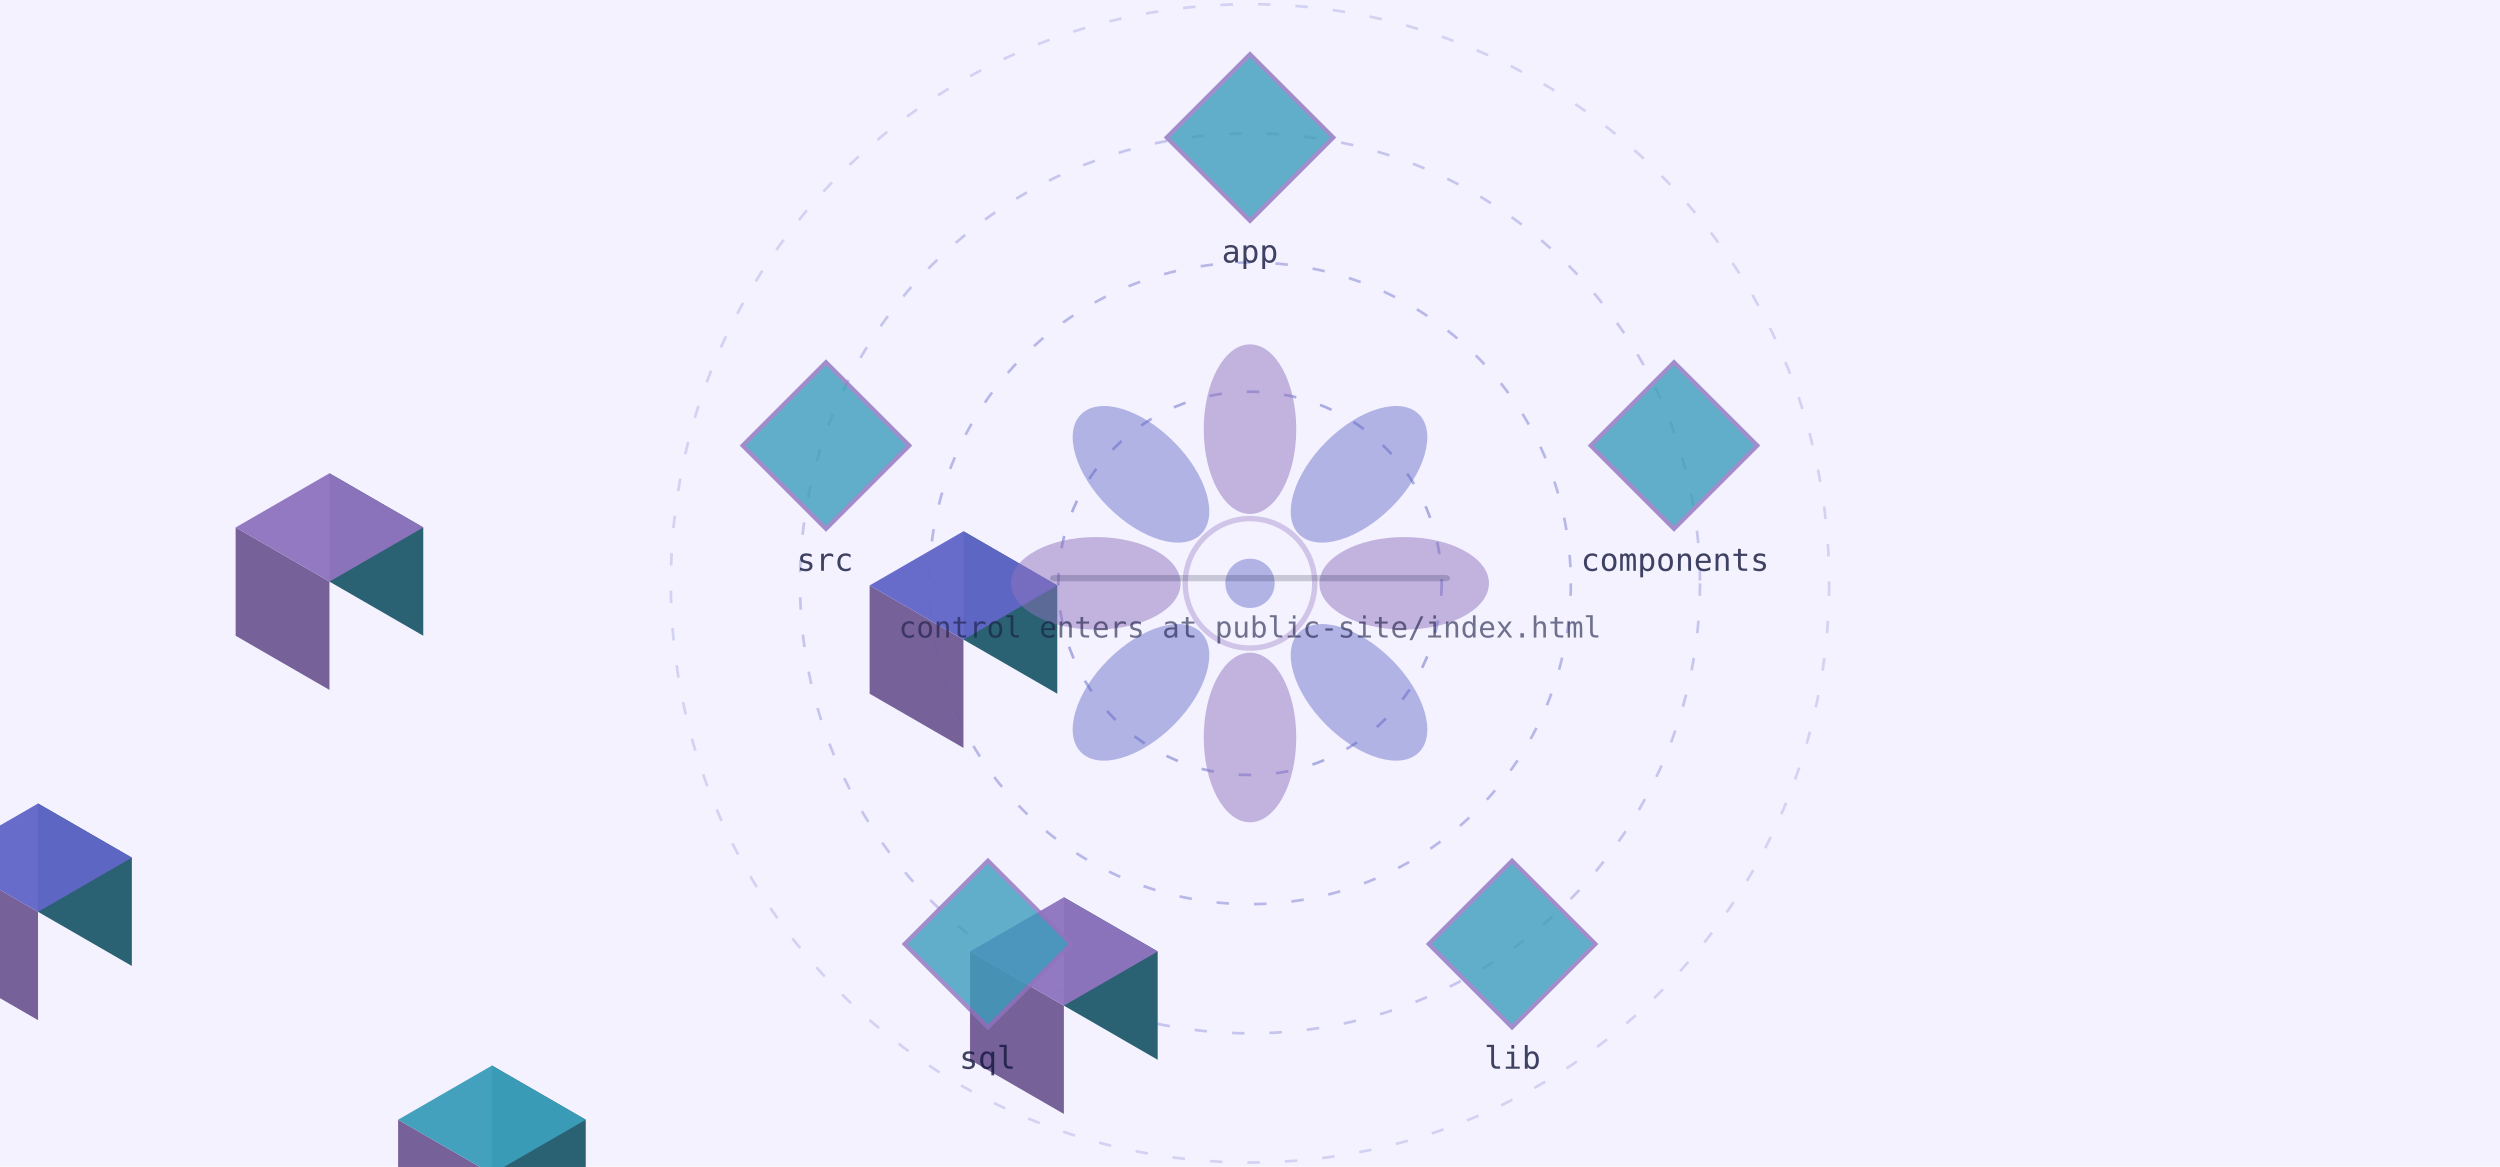
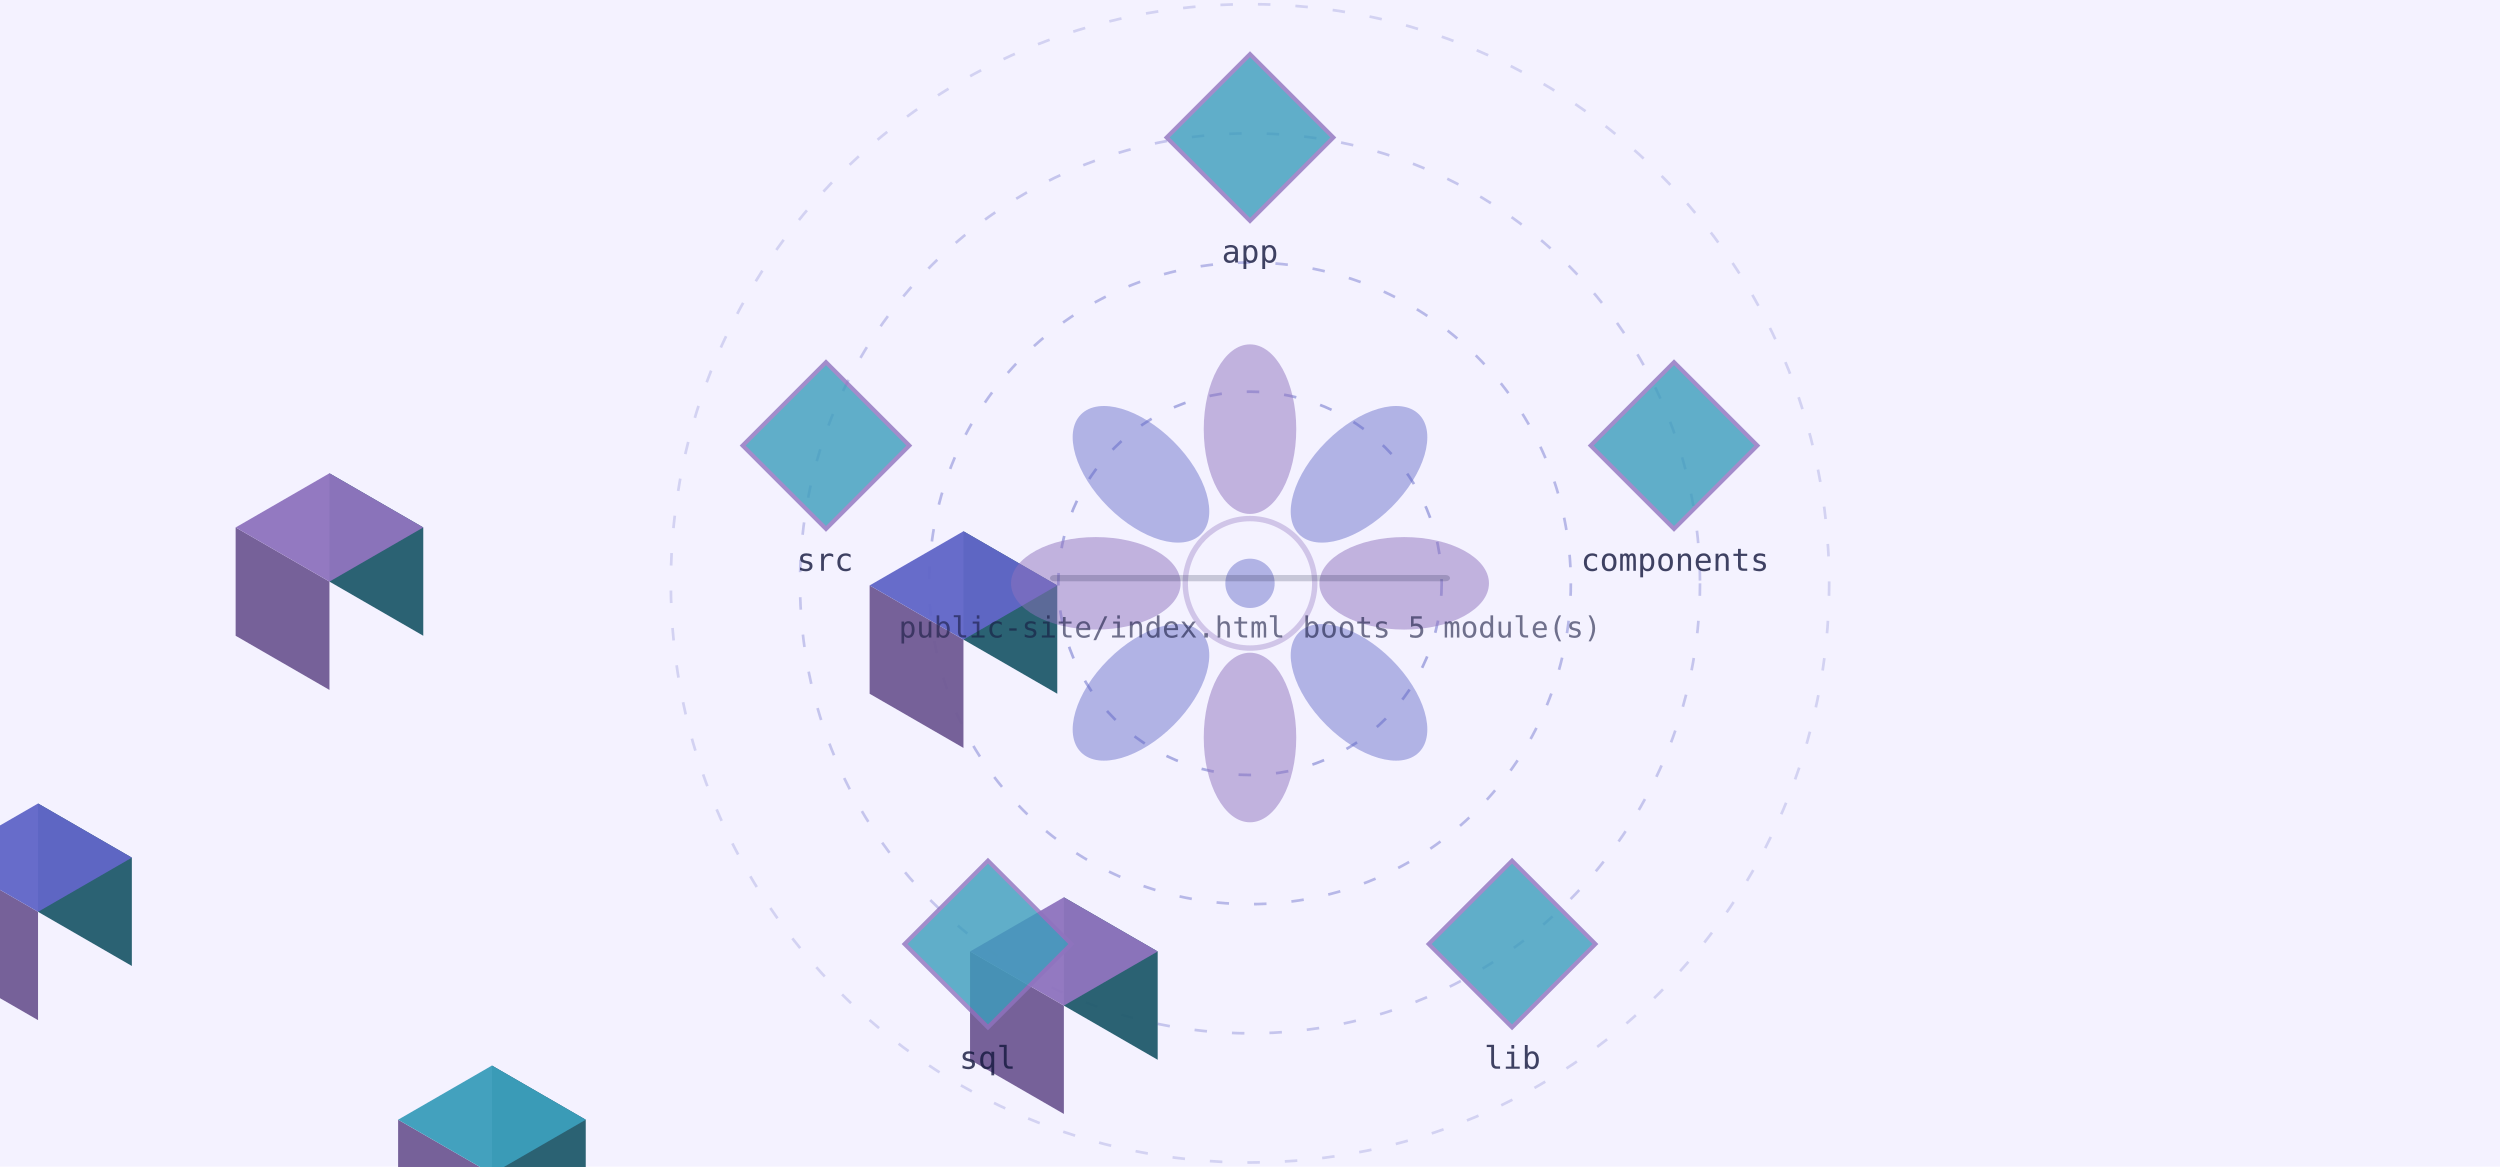
<svg xmlns="http://www.w3.org/2000/svg" viewBox="0 0 1200 560" width="1200" height="560" role="img" aria-label="startupquick workflow">
  <rect width="1200" height="560" fill="#f4f2ff" />
  <defs>
    <linearGradient id="gk" x1="0" y1="0" x2="1" y2="1">
      <stop offset="0%" stop-color="#6166c7" />
      <stop offset="100%" stop-color="#8f73be" />
    </linearGradient>
  </defs>
  <circle cx="600.00" cy="280.00" r="92.00" fill="none" stroke="rgba(97,102,199,0.500)" stroke-width="1.30" opacity="1.00" stroke-dasharray="6 12" />
  <g>
    <circle cx="600.00" cy="280.00" r="92.00" fill="none" stroke="#3b9dbb" stroke-width="2.60" opacity="0.00" />
    <animate attributeName="opacity" values="0;0.85;0" dur="14.5s" begin="0.0s" repeatCount="indefinite" />
  </g>
  <circle cx="600.00" cy="280.00" r="154.00" fill="none" stroke="rgba(97,102,199,0.410)" stroke-width="1.30" opacity="1.00" stroke-dasharray="6 12" />
  <g>
    <circle cx="600.00" cy="280.00" r="154.00" fill="none" stroke="#3b9dbb" stroke-width="2.60" opacity="0.00" />
    <animate attributeName="opacity" values="0;0.85;0" dur="14.5s" begin="0.6s" repeatCount="indefinite" />
  </g>
  <circle cx="600.00" cy="280.00" r="216.00" fill="none" stroke="rgba(97,102,199,0.320)" stroke-width="1.30" opacity="1.00" stroke-dasharray="6 12" />
  <g>
    <circle cx="600.00" cy="280.00" r="216.00" fill="none" stroke="#3b9dbb" stroke-width="2.60" opacity="0.00" />
    <animate attributeName="opacity" values="0;0.85;0" dur="14.5s" begin="1.2s" repeatCount="indefinite" />
  </g>
  <circle cx="600.00" cy="280.00" r="278.00" fill="none" stroke="rgba(97,102,199,0.230)" stroke-width="1.30" opacity="1.00" stroke-dasharray="6 12" />
  <g>
    <circle cx="600.00" cy="280.00" r="278.00" fill="none" stroke="#3b9dbb" stroke-width="2.60" opacity="0.00" />
    <animate attributeName="opacity" values="0;0.85;0" dur="14.5s" begin="1.8s" repeatCount="indefinite" />
  </g>
  <polygon points="462.46,307.00 507.49,333.00 507.49,281.00 462.46,255.00" fill="#225b6c" opacity="0.95" />
  <polygon points="417.42,333.00 462.46,359.00 462.46,307.00 417.42,281.00" fill="#705a94" opacity="0.95" />
  <polygon points="462.46,255.00 507.49,281.00 462.46,307.00 417.42,281.00" fill="#6166c7" opacity="0.95" />
  <text x="600" y="126" font-family="ui-monospace,Menlo,monospace" font-size="15" fill="rgba(23,26,64,0.820)" text-anchor="middle">app</text>
  <g>
    <polygon points="600.00,26.00 640.00,66.00 600.00,106.00 560.00,66.00" fill="#3b9dbb" opacity="0.80" stroke="#8f73be" stroke-width="2" />
    <animate attributeName="opacity" values="0.25;1.0;0.25" dur="14.5s" begin="0.0s" repeatCount="indefinite" />
  </g>
  <polygon points="510.66,482.70 555.69,508.70 555.69,456.70 510.66,430.70" fill="#225b6c" opacity="0.95" />
  <polygon points="465.62,508.70 510.66,534.70 510.66,482.70 465.62,456.70" fill="#705a94" opacity="0.95" />
  <polygon points="510.66,430.70 555.69,456.70 510.66,482.70 465.62,456.70" fill="#8f73be" opacity="0.95" />
  <text x="804" y="274" font-family="ui-monospace,Menlo,monospace" font-size="15" fill="rgba(23,26,64,0.820)" text-anchor="middle">components</text>
  <g>
    <polygon points="803.53,173.87 843.53,213.87 803.53,253.87 763.53,213.87" fill="#3b9dbb" opacity="0.80" stroke="#8f73be" stroke-width="2" />
    <animate attributeName="opacity" values="0.25;1.0;0.25" dur="14.5s" begin="2.9s" repeatCount="indefinite" />
  </g>
  <polygon points="236.13,563.46 281.16,589.46 281.16,537.46 236.13,511.46" fill="#225b6c" opacity="0.95" />
  <polygon points="191.09,589.46 236.13,615.46 236.13,563.46 191.09,537.46" fill="#705a94" opacity="0.95" />
  <polygon points="236.13,511.46 281.16,537.46 236.13,563.46 191.09,537.46" fill="#3b9dbb" opacity="0.95" />
  <text x="726" y="513" font-family="ui-monospace,Menlo,monospace" font-size="15" fill="rgba(23,26,64,0.820)" text-anchor="middle">lib</text>
  <g>
    <polygon points="725.79,413.13 765.79,453.13 725.79,493.13 685.79,453.13" fill="#3b9dbb" opacity="0.80" stroke="#8f73be" stroke-width="2" />
    <animate attributeName="opacity" values="0.25;1.0;0.25" dur="14.5s" begin="5.8s" repeatCount="indefinite" />
  </g>
  <polygon points="18.26,437.67 63.29,463.67 63.29,411.67 18.26,385.67" fill="#225b6c" opacity="0.95" />
  <polygon points="-26.77,463.67 18.26,489.67 18.26,437.67 -26.77,411.67" fill="#705a94" opacity="0.95" />
  <polygon points="18.26,385.67 63.29,411.67 18.26,437.67 -26.77,411.67" fill="#6166c7" opacity="0.95" />
  <text x="474" y="513" font-family="ui-monospace,Menlo,monospace" font-size="15" fill="rgba(23,26,64,0.820)" text-anchor="middle">sql</text>
  <g>
    <polygon points="474.21,413.13 514.21,453.13 474.21,493.13 434.21,453.13" fill="#3b9dbb" opacity="0.80" stroke="#8f73be" stroke-width="2" />
    <animate attributeName="opacity" values="0.25;1.0;0.25" dur="14.5s" begin="8.7s" repeatCount="indefinite" />
  </g>
  <polygon points="158.14,279.17 203.17,305.17 203.17,253.17 158.14,227.17" fill="#225b6c" opacity="0.95" />
  <polygon points="113.11,305.17 158.14,331.17 158.14,279.17 113.11,253.17" fill="#705a94" opacity="0.95" />
  <polygon points="158.14,227.17 203.17,253.17 158.14,279.17 113.11,253.17" fill="#8f73be" opacity="0.95" />
  <text x="396" y="274" font-family="ui-monospace,Menlo,monospace" font-size="15" fill="rgba(23,26,64,0.820)" text-anchor="middle">src</text>
  <g>
    <polygon points="396.47,173.87 436.47,213.87 396.47,253.87 356.47,213.87" fill="#3b9dbb" opacity="0.80" stroke="#8f73be" stroke-width="2" />
    <animate attributeName="opacity" values="0.25;1.0;0.25" dur="14.5s" begin="11.6s" repeatCount="indefinite" />
  </g>
  <ellipse cx="600.00" cy="206.00" rx="22.20" ry="40.70" fill="rgba(143,115,190,0.500)" opacity="1.00" transform="rotate(0.0 600.00 206.00)" />
  <ellipse cx="652.33" cy="227.67" rx="22.20" ry="40.70" fill="rgba(97,102,199,0.450)" opacity="1.00" transform="rotate(45.0 652.33 227.67)" />
  <ellipse cx="674.00" cy="280.00" rx="22.20" ry="40.70" fill="rgba(143,115,190,0.500)" opacity="1.00" transform="rotate(90.0 674.00 280.00)" />
  <ellipse cx="652.33" cy="332.33" rx="22.20" ry="40.70" fill="rgba(97,102,199,0.450)" opacity="1.00" transform="rotate(135.0 652.33 332.33)" />
  <ellipse cx="600.00" cy="354.00" rx="22.20" ry="40.70" fill="rgba(143,115,190,0.500)" opacity="1.00" transform="rotate(180.0 600.00 354.00)" />
  <ellipse cx="547.67" cy="332.33" rx="22.20" ry="40.70" fill="rgba(97,102,199,0.450)" opacity="1.00" transform="rotate(225.0 547.67 332.33)" />
  <ellipse cx="526.00" cy="280.00" rx="22.20" ry="40.70" fill="rgba(143,115,190,0.500)" opacity="1.00" transform="rotate(270.0 526.00 280.00)" />
  <ellipse cx="547.67" cy="227.67" rx="22.20" ry="40.70" fill="rgba(97,102,199,0.450)" opacity="1.00" transform="rotate(315.0 547.67 227.67)" />
  <circle cx="600.00" cy="280.00" r="31.08" fill="none" stroke="rgba(143,115,190,0.500)" stroke-width="2.59" opacity="0.70" />
  <circle cx="600.00" cy="280.00" r="11.84" fill="rgba(97,102,199,0.450)" opacity="1.00" />
  <rect x="504.00" y="276.00" width="192.00" height="3.00" rx="2.00" fill="rgba(23,26,64,0.200)" opacity="1.00" />
-   <text x="600" y="306" font-family="ui-monospace,Menlo,monospace" font-size="14" fill="rgba(23,26,64,0.600)" text-anchor="middle">control enters at public-site/index.html</text>
+   <text x="600" y="306" font-family="ui-monospace,Menlo,monospace" font-size="14" fill="rgba(23,26,64,0.600)" text-anchor="middle">public-site/index.html boots 5 module(s)</text>
</svg>
